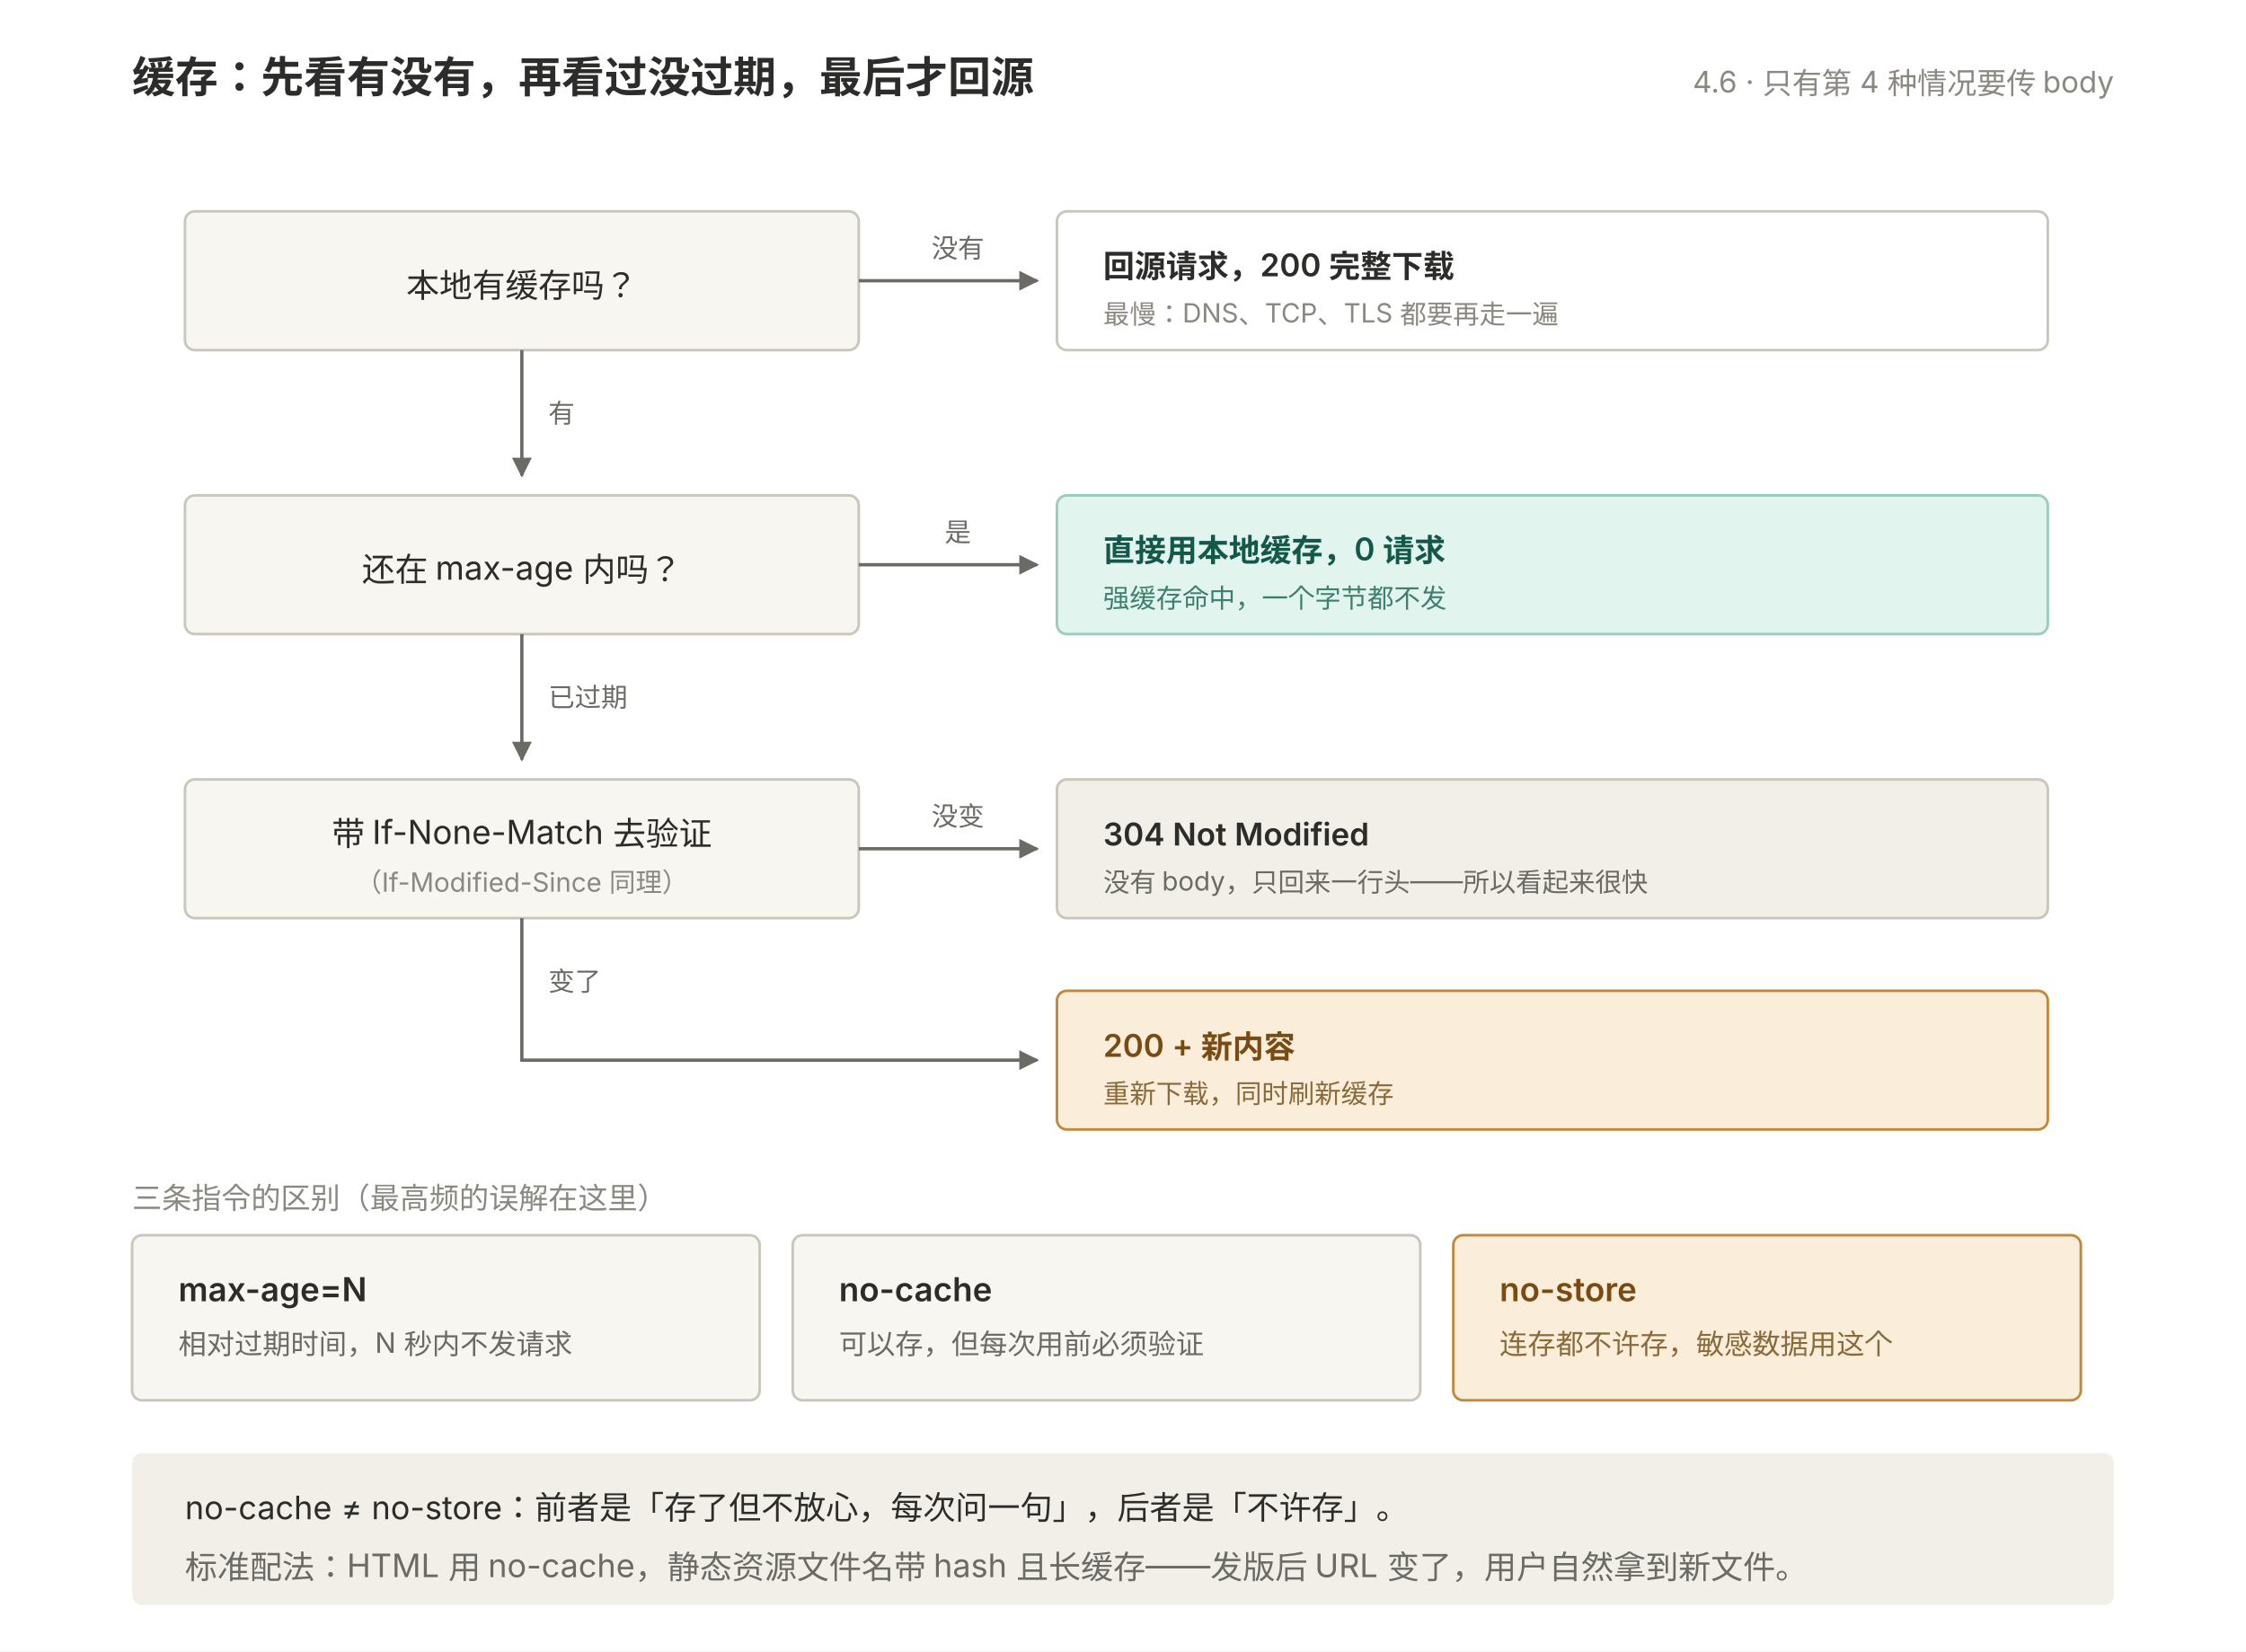
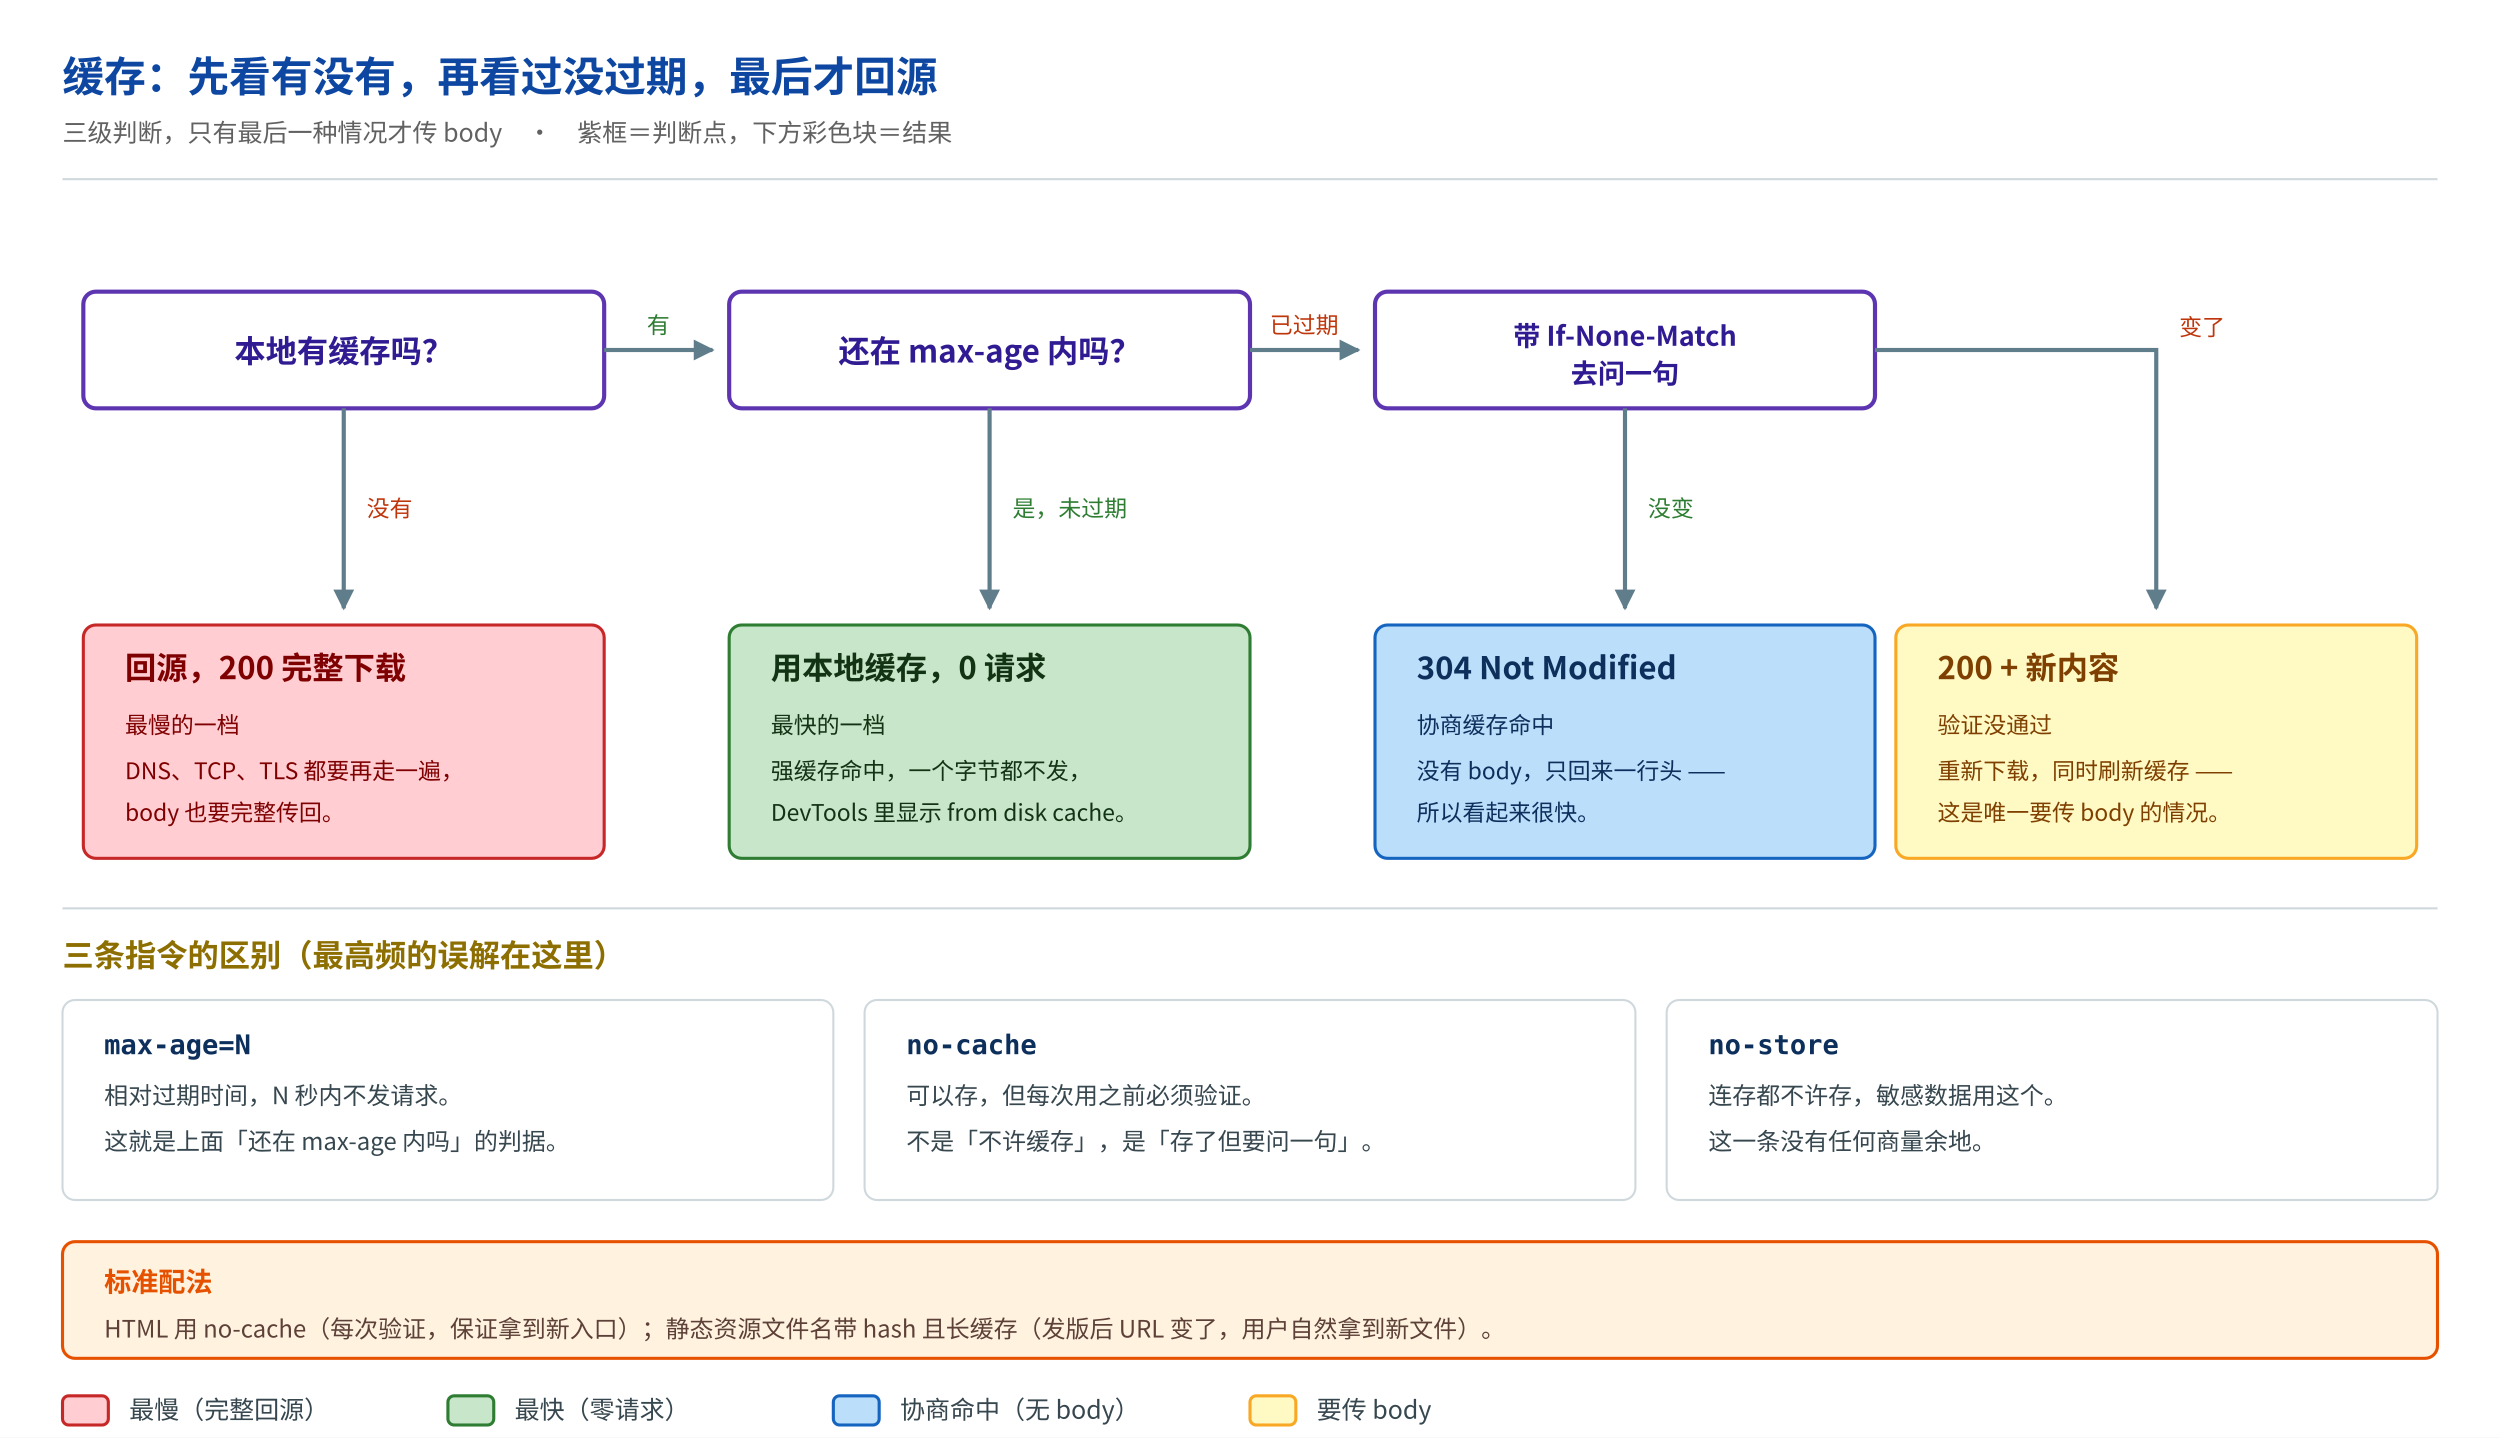
- <svg xmlns="http://www.w3.org/2000/svg" viewBox="0 0 1200 882.35" width="1200" height="882.35" font-family="-apple-system, 'Segoe UI', 'Microsoft YaHei', 'PingFang SC', sans-serif">
-   <g transform="scale(1.764706)">
-     <rect width="680" height="500" fill="#FFFFFF" />
-     <defs>
-       <marker id="ar5c" viewBox="0 0 10 10" refX="9" refY="5" markerWidth="6" markerHeight="6" orient="auto">
-         <path d="M0,0 L10,5 L0,10 Z" fill="#6B6A65" />
-       </marker>
-     </defs>
-     <g>
-       <text x="40" y="28" font-size="13" font-weight="600" fill="#2C2C2A">缓存：先看有没有，再看过没过期，最后才回源</text>
-       <text x="640" y="28" font-size="9" fill="#8A8880" text-anchor="end">4.6 · 只有第 4 种情况要传 body</text>
-       <rect x="56" y="64" width="204" height="42" rx="3" fill="#F8F6F1" stroke="#C9C6BC" stroke-width="0.8" />
-       <text x="158" y="90" font-size="10" fill="#2C2C2A" text-anchor="middle">本地有缓存吗？</text>
-       <rect x="56" y="150" width="204" height="42" rx="3" fill="#F8F6F1" stroke="#C9C6BC" stroke-width="0.8" />
-       <text x="158" y="176" font-size="10" fill="#2C2C2A" text-anchor="middle">还在 max-age 内吗？</text>
-       <rect x="56" y="236" width="204" height="42" rx="3" fill="#F8F6F1" stroke="#C9C6BC" stroke-width="0.8" />
-       <text x="158" y="256" font-size="10" fill="#2C2C2A" text-anchor="middle">带 If-None-Match 去验证</text>
-       <text x="158" y="270" font-size="8" fill="#8A8880" text-anchor="middle">（If-Modified-Since 同理）</text>
-       <rect x="320" y="64" width="300" height="42" rx="3" fill="#FFFFFF" stroke="#C9C6BC" stroke-width="0.8" />
-       <text x="334" y="84" font-size="9.5" font-weight="600" fill="#2C2C2A">回源请求，200 完整下载</text>
-       <text x="334" y="98" font-size="8" fill="#8A8880">最慢：DNS、TCP、TLS 都要再走一遍</text>
-       <rect x="320" y="150" width="300" height="42" rx="3" fill="#E1F5EE" stroke="#9CCDBC" stroke-width="0.8" />
-       <text x="334" y="170" font-size="9.5" font-weight="600" fill="#14584A">直接用本地缓存，0 请求</text>
-       <text x="334" y="184" font-size="8" fill="#3F7F6D">强缓存命中，一个字节都不发</text>
-       <rect x="320" y="236" width="300" height="42" rx="3" fill="#F1EFE8" stroke="#C9C6BC" stroke-width="0.8" />
-       <text x="334" y="256" font-size="9.5" font-weight="600" fill="#2C2C2A">304 Not Modified</text>
-       <text x="334" y="270" font-size="8" fill="#6B6A65">没有 body，只回来一行头——所以看起来很快</text>
-       <rect x="320" y="300" width="300" height="42" rx="3" fill="#FAEEDA" stroke="#C08A3E" stroke-width="0.8" />
-       <text x="334" y="320" font-size="9.5" font-weight="600" fill="#7A4A12">200 + 新内容</text>
-       <text x="334" y="334" font-size="8" fill="#8A6A3A">重新下载，同时刷新缓存</text>
-       <g stroke="#6B6A65" stroke-width="1" fill="none" marker-end="url(#ar5c)">
-         <path d="M260,85 L314,85" />
-         <path d="M158,106 L158,144" />
-         <path d="M260,171 L314,171" />
-         <path d="M158,192 L158,230" />
-         <path d="M260,257 L314,257" />
-         <path d="M158,278 L158,321 L314,321" />
-       </g>
-       <g font-size="8" fill="#6B6A65">
-         <text x="290" y="78" text-anchor="middle">没有</text>
-         <text x="166" y="128">有</text>
-         <text x="290" y="164" text-anchor="middle">是</text>
-         <text x="166" y="214">已过期</text>
-         <text x="290" y="250" text-anchor="middle">没变</text>
-         <text x="166" y="300">变了</text>
-       </g>
-       <text x="40" y="366" font-size="9" fill="#8A8880">三条指令的区别（最高频的误解在这里）</text>
-       <g stroke-width="0.8">
-         <rect x="40" y="374" width="190" height="50" rx="3" fill="#F8F6F1" stroke="#C9C6BC" />
-         <rect x="240" y="374" width="190" height="50" rx="3" fill="#F8F6F1" stroke="#C9C6BC" />
-         <rect x="440" y="374" width="190" height="50" rx="3" fill="#FAEEDA" stroke="#C08A3E" />
-       </g>
-       <text x="54" y="394" font-size="10" font-weight="600" fill="#2C2C2A">max-age=N</text>
-       <text x="54" y="410" font-size="8.5" fill="#6B6A65">相对过期时间，N 秒内不发请求</text>
-       <text x="254" y="394" font-size="10" font-weight="600" fill="#2C2C2A">no-cache</text>
-       <text x="254" y="410" font-size="8.5" fill="#6B6A65">可以存，但每次用前必须验证</text>
-       <text x="454" y="394" font-size="10" font-weight="600" fill="#7A4A12">no-store</text>
-       <text x="454" y="410" font-size="8.5" fill="#8A6A3A">连存都不许存，敏感数据用这个</text>
-       <rect x="40" y="440" width="600" height="46" rx="3" fill="#F1EFE8" />
-       <text x="56" y="460" font-size="9.8" fill="#2C2C2A">no-cache ≠ no-store：前者是「存了但不放心，每次问一句」，后者是「不许存」。</text>
-       <text x="56" y="478" font-size="9.8" fill="#6B6A65">标准配法：HTML 用 no-cache，静态资源文件名带 hash 且长缓存——发版后 URL 变了，用户自然拿到新文件。</text>
-     </g>
-   </g>
+ <svg xmlns="http://www.w3.org/2000/svg" width="1200" height="690" viewBox="0 0 1200 690">
+   <defs>
+     <marker id="arrowGray" markerWidth="10" markerHeight="10" refX="9" refY="5" orient="auto" markerUnits="userSpaceOnUse">
+       <path d="M 0 0 L 10 5 L 0 10 z" fill="#607d8b" />
+     </marker>
+   </defs>
+   <rect x="0" y="0" width="1200" height="690" fill="#ffffff" />
+   <text x="30" y="44" font-size="20" font-weight="bold" fill="#0d47a1" font-family="Microsoft YaHei, PingFang SC, Noto Sans CJK SC, sans-serif">缓存：先看有没有，再看过没过期，最后才回源</text>
+   <text x="30" y="68" font-size="12" fill="#616161" font-family="Microsoft YaHei, PingFang SC, Noto Sans CJK SC, sans-serif">三级判断，只有最后一种情况才传 body　·　紫框＝判断点，下方彩色块＝结果</text>
+   <line x1="30" y1="86" x2="1170" y2="86" stroke="#cfd8dc" stroke-width="1" />
+   <rect x="40" y="140" width="250" height="56" rx="6" fill="#ffffff" stroke="#5e35b1" stroke-width="2" />
+   <text x="165" y="174" font-size="15" font-weight="bold" fill="#311b92" text-anchor="middle" font-family="Microsoft YaHei, PingFang SC, Noto Sans CJK SC, sans-serif">本地有缓存吗？</text>
+   <rect x="350" y="140" width="250" height="56" rx="6" fill="#ffffff" stroke="#5e35b1" stroke-width="2" />
+   <text x="475" y="174" font-size="15" font-weight="bold" fill="#311b92" text-anchor="middle" font-family="Microsoft YaHei, PingFang SC, Noto Sans CJK SC, sans-serif">还在 max-age 内吗？</text>
+   <rect x="660" y="140" width="240" height="56" rx="6" fill="#ffffff" stroke="#5e35b1" stroke-width="2" />
+   <text x="780" y="166" font-size="13" font-weight="bold" fill="#311b92" text-anchor="middle" font-family="Microsoft YaHei, PingFang SC, Noto Sans CJK SC, sans-serif">带 If-None-Match</text>
+   <text x="780" y="184" font-size="13" font-weight="bold" fill="#311b92" text-anchor="middle" font-family="Microsoft YaHei, PingFang SC, Noto Sans CJK SC, sans-serif">去问一句</text>
+   <line x1="290" y1="168" x2="342" y2="168" stroke="#607d8b" stroke-width="2" marker-end="url(#arrowGray)" />
+   <text x="316" y="160" font-size="11" fill="#2e7d32" text-anchor="middle" font-family="Microsoft YaHei, PingFang SC, Noto Sans CJK SC, sans-serif">有</text>
+   <line x1="600" y1="168" x2="652" y2="168" stroke="#607d8b" stroke-width="2" marker-end="url(#arrowGray)" />
+   <text x="626" y="160" font-size="11" fill="#bf360c" text-anchor="middle" font-family="Microsoft YaHei, PingFang SC, Noto Sans CJK SC, sans-serif">已过期</text>
+   <line x1="165" y1="196" x2="165" y2="292" stroke="#607d8b" stroke-width="2" marker-end="url(#arrowGray)" />
+   <text x="176" y="248" font-size="11" fill="#bf360c" font-family="Microsoft YaHei, PingFang SC, Noto Sans CJK SC, sans-serif">没有</text>
+   <line x1="475" y1="196" x2="475" y2="292" stroke="#607d8b" stroke-width="2" marker-end="url(#arrowGray)" />
+   <text x="486" y="248" font-size="11" fill="#2e7d32" font-family="Microsoft YaHei, PingFang SC, Noto Sans CJK SC, sans-serif">是，未过期</text>
+   <line x1="780" y1="196" x2="780" y2="292" stroke="#607d8b" stroke-width="2" marker-end="url(#arrowGray)" />
+   <text x="791" y="248" font-size="11" fill="#2e7d32" font-family="Microsoft YaHei, PingFang SC, Noto Sans CJK SC, sans-serif">没变</text>
+   <path d="M 900 168 L 1035 168 L 1035 292" fill="none" stroke="#607d8b" stroke-width="2" marker-end="url(#arrowGray)" />
+   <text x="1046" y="161" font-size="11" fill="#bf360c" font-family="Microsoft YaHei, PingFang SC, Noto Sans CJK SC, sans-serif">变了</text>
+   <rect x="40" y="300" width="250" height="112" rx="6" fill="#ffcdd2" stroke="#c62828" stroke-width="1.5" />
+   <text x="60" y="326" font-size="15" font-weight="bold" fill="#7f0000" font-family="Microsoft YaHei, PingFang SC, Noto Sans CJK SC, sans-serif">回源，200 完整下载</text>
+   <text x="60" y="352" font-size="11" fill="#7f0000" font-family="Microsoft YaHei, PingFang SC, Noto Sans CJK SC, sans-serif">最慢的一档</text>
+   <text x="60" y="374" font-size="11" fill="#7f0000" font-family="Microsoft YaHei, PingFang SC, Noto Sans CJK SC, sans-serif">DNS、TCP、TLS 都要再走一遍，</text>
+   <text x="60" y="394" font-size="11" fill="#7f0000" font-family="Microsoft YaHei, PingFang SC, Noto Sans CJK SC, sans-serif">body 也要完整传回。</text>
+   <rect x="350" y="300" width="250" height="112" rx="6" fill="#c8e6c9" stroke="#2e7d32" stroke-width="1.5" />
+   <text x="370" y="326" font-size="15" font-weight="bold" fill="#123314" font-family="Microsoft YaHei, PingFang SC, Noto Sans CJK SC, sans-serif">用本地缓存，0 请求</text>
+   <text x="370" y="352" font-size="11" fill="#123314" font-family="Microsoft YaHei, PingFang SC, Noto Sans CJK SC, sans-serif">最快的一档</text>
+   <text x="370" y="374" font-size="11" fill="#123314" font-family="Microsoft YaHei, PingFang SC, Noto Sans CJK SC, sans-serif">强缓存命中，一个字节都不发，</text>
+   <text x="370" y="394" font-size="11" fill="#123314" font-family="Microsoft YaHei, PingFang SC, Noto Sans CJK SC, sans-serif">DevTools 里显示 from disk cache。</text>
+   <rect x="660" y="300" width="240" height="112" rx="6" fill="#bbdefb" stroke="#1565c0" stroke-width="1.5" />
+   <text x="680" y="326" font-size="15" font-weight="bold" fill="#0d2f5c" font-family="Microsoft YaHei, PingFang SC, Noto Sans CJK SC, sans-serif">304 Not Modified</text>
+   <text x="680" y="352" font-size="11" fill="#0d2f5c" font-family="Microsoft YaHei, PingFang SC, Noto Sans CJK SC, sans-serif">协商缓存命中</text>
+   <text x="680" y="374" font-size="11" fill="#0d2f5c" font-family="Microsoft YaHei, PingFang SC, Noto Sans CJK SC, sans-serif">没有 body，只回来一行头 ——</text>
+   <text x="680" y="394" font-size="11" fill="#0d2f5c" font-family="Microsoft YaHei, PingFang SC, Noto Sans CJK SC, sans-serif">所以看起来很快。</text>
+   <rect x="910" y="300" width="250" height="112" rx="6" fill="#fff9c4" stroke="#f9a825" stroke-width="1.5" />
+   <text x="930" y="326" font-size="15" font-weight="bold" fill="#7f3f00" font-family="Microsoft YaHei, PingFang SC, Noto Sans CJK SC, sans-serif">200 + 新内容</text>
+   <text x="930" y="352" font-size="11" fill="#7f3f00" font-family="Microsoft YaHei, PingFang SC, Noto Sans CJK SC, sans-serif">验证没通过</text>
+   <text x="930" y="374" font-size="11" fill="#7f3f00" font-family="Microsoft YaHei, PingFang SC, Noto Sans CJK SC, sans-serif">重新下载，同时刷新缓存 ——</text>
+   <text x="930" y="394" font-size="11" fill="#7f3f00" font-family="Microsoft YaHei, PingFang SC, Noto Sans CJK SC, sans-serif">这是唯一要传 body 的情况。</text>
+   <line x1="30" y1="436" x2="1170" y2="436" stroke="#cfd8dc" stroke-width="1" />
+   <text x="30" y="464" font-size="15" font-weight="bold" fill="#8d6e00" font-family="Microsoft YaHei, PingFang SC, Noto Sans CJK SC, sans-serif">三条指令的区别（最高频的误解在这里）</text>
+   <rect x="30" y="480" width="370" height="96" rx="6" fill="#ffffff" stroke="#cfd8dc" stroke-width="1" />
+   <text x="50" y="506" font-size="13" font-weight="bold" fill="#0d2f5c" font-family="ui-monospace,Menlo,Consolas,monospace">max-age=N</text>
+   <text x="50" y="530" font-size="11.5" fill="#37474f" font-family="Microsoft YaHei, PingFang SC, Noto Sans CJK SC, sans-serif">相对过期时间，N 秒内不发请求。</text>
+   <text x="50" y="552" font-size="11.5" fill="#37474f" font-family="Microsoft YaHei, PingFang SC, Noto Sans CJK SC, sans-serif">这就是上面「还在 max-age 内吗」的判据。</text>
+   <rect x="415" y="480" width="370" height="96" rx="6" fill="#ffffff" stroke="#cfd8dc" stroke-width="1" />
+   <text x="435" y="506" font-size="13" font-weight="bold" fill="#0d2f5c" font-family="ui-monospace,Menlo,Consolas,monospace">no-cache</text>
+   <text x="435" y="530" font-size="11.5" fill="#37474f" font-family="Microsoft YaHei, PingFang SC, Noto Sans CJK SC, sans-serif">可以存，但每次用之前必须验证。</text>
+   <text x="435" y="552" font-size="11.5" fill="#37474f" font-family="Microsoft YaHei, PingFang SC, Noto Sans CJK SC, sans-serif">不是「不许缓存」，是「存了但要问一句」。</text>
+   <rect x="800" y="480" width="370" height="96" rx="6" fill="#ffffff" stroke="#cfd8dc" stroke-width="1" />
+   <text x="820" y="506" font-size="13" font-weight="bold" fill="#0d2f5c" font-family="ui-monospace,Menlo,Consolas,monospace">no-store</text>
+   <text x="820" y="530" font-size="11.5" fill="#37474f" font-family="Microsoft YaHei, PingFang SC, Noto Sans CJK SC, sans-serif">连存都不许存，敏感数据用这个。</text>
+   <text x="820" y="552" font-size="11.5" fill="#37474f" font-family="Microsoft YaHei, PingFang SC, Noto Sans CJK SC, sans-serif">这一条没有任何商量余地。</text>
+   <rect x="30" y="596" width="1140" height="56" rx="6" fill="#fff3e0" stroke="#e65100" stroke-width="1.5" />
+   <text x="50" y="620" font-size="13" font-weight="bold" fill="#e65100" font-family="Microsoft YaHei, PingFang SC, Noto Sans CJK SC, sans-serif">标准配法</text>
+   <text x="50" y="642" font-size="11.5" fill="#5d4037" font-family="Microsoft YaHei, PingFang SC, Noto Sans CJK SC, sans-serif">HTML 用 no-cache（每次验证，保证拿到新入口）；静态资源文件名带 hash 且长缓存（发版后 URL 变了，用户自然拿到新文件）。</text>
+   <rect x="30" y="670" width="22" height="14" rx="3" fill="#ffcdd2" stroke="#c62828" stroke-width="1.5" />
+   <text x="62" y="681" font-size="12" fill="#37474f" font-family="Microsoft YaHei, PingFang SC, Noto Sans CJK SC, sans-serif">最慢（完整回源）</text>
+   <rect x="215" y="670" width="22" height="14" rx="3" fill="#c8e6c9" stroke="#2e7d32" stroke-width="1.5" />
+   <text x="247" y="681" font-size="12" fill="#37474f" font-family="Microsoft YaHei, PingFang SC, Noto Sans CJK SC, sans-serif">最快（零请求）</text>
+   <rect x="400" y="670" width="22" height="14" rx="3" fill="#bbdefb" stroke="#1565c0" stroke-width="1.5" />
+   <text x="432" y="681" font-size="12" fill="#37474f" font-family="Microsoft YaHei, PingFang SC, Noto Sans CJK SC, sans-serif">协商命中（无 body）</text>
+   <rect x="600" y="670" width="22" height="14" rx="3" fill="#fff9c4" stroke="#f9a825" stroke-width="1.5" />
+   <text x="632" y="681" font-size="12" fill="#37474f" font-family="Microsoft YaHei, PingFang SC, Noto Sans CJK SC, sans-serif">要传 body</text>
</svg>
